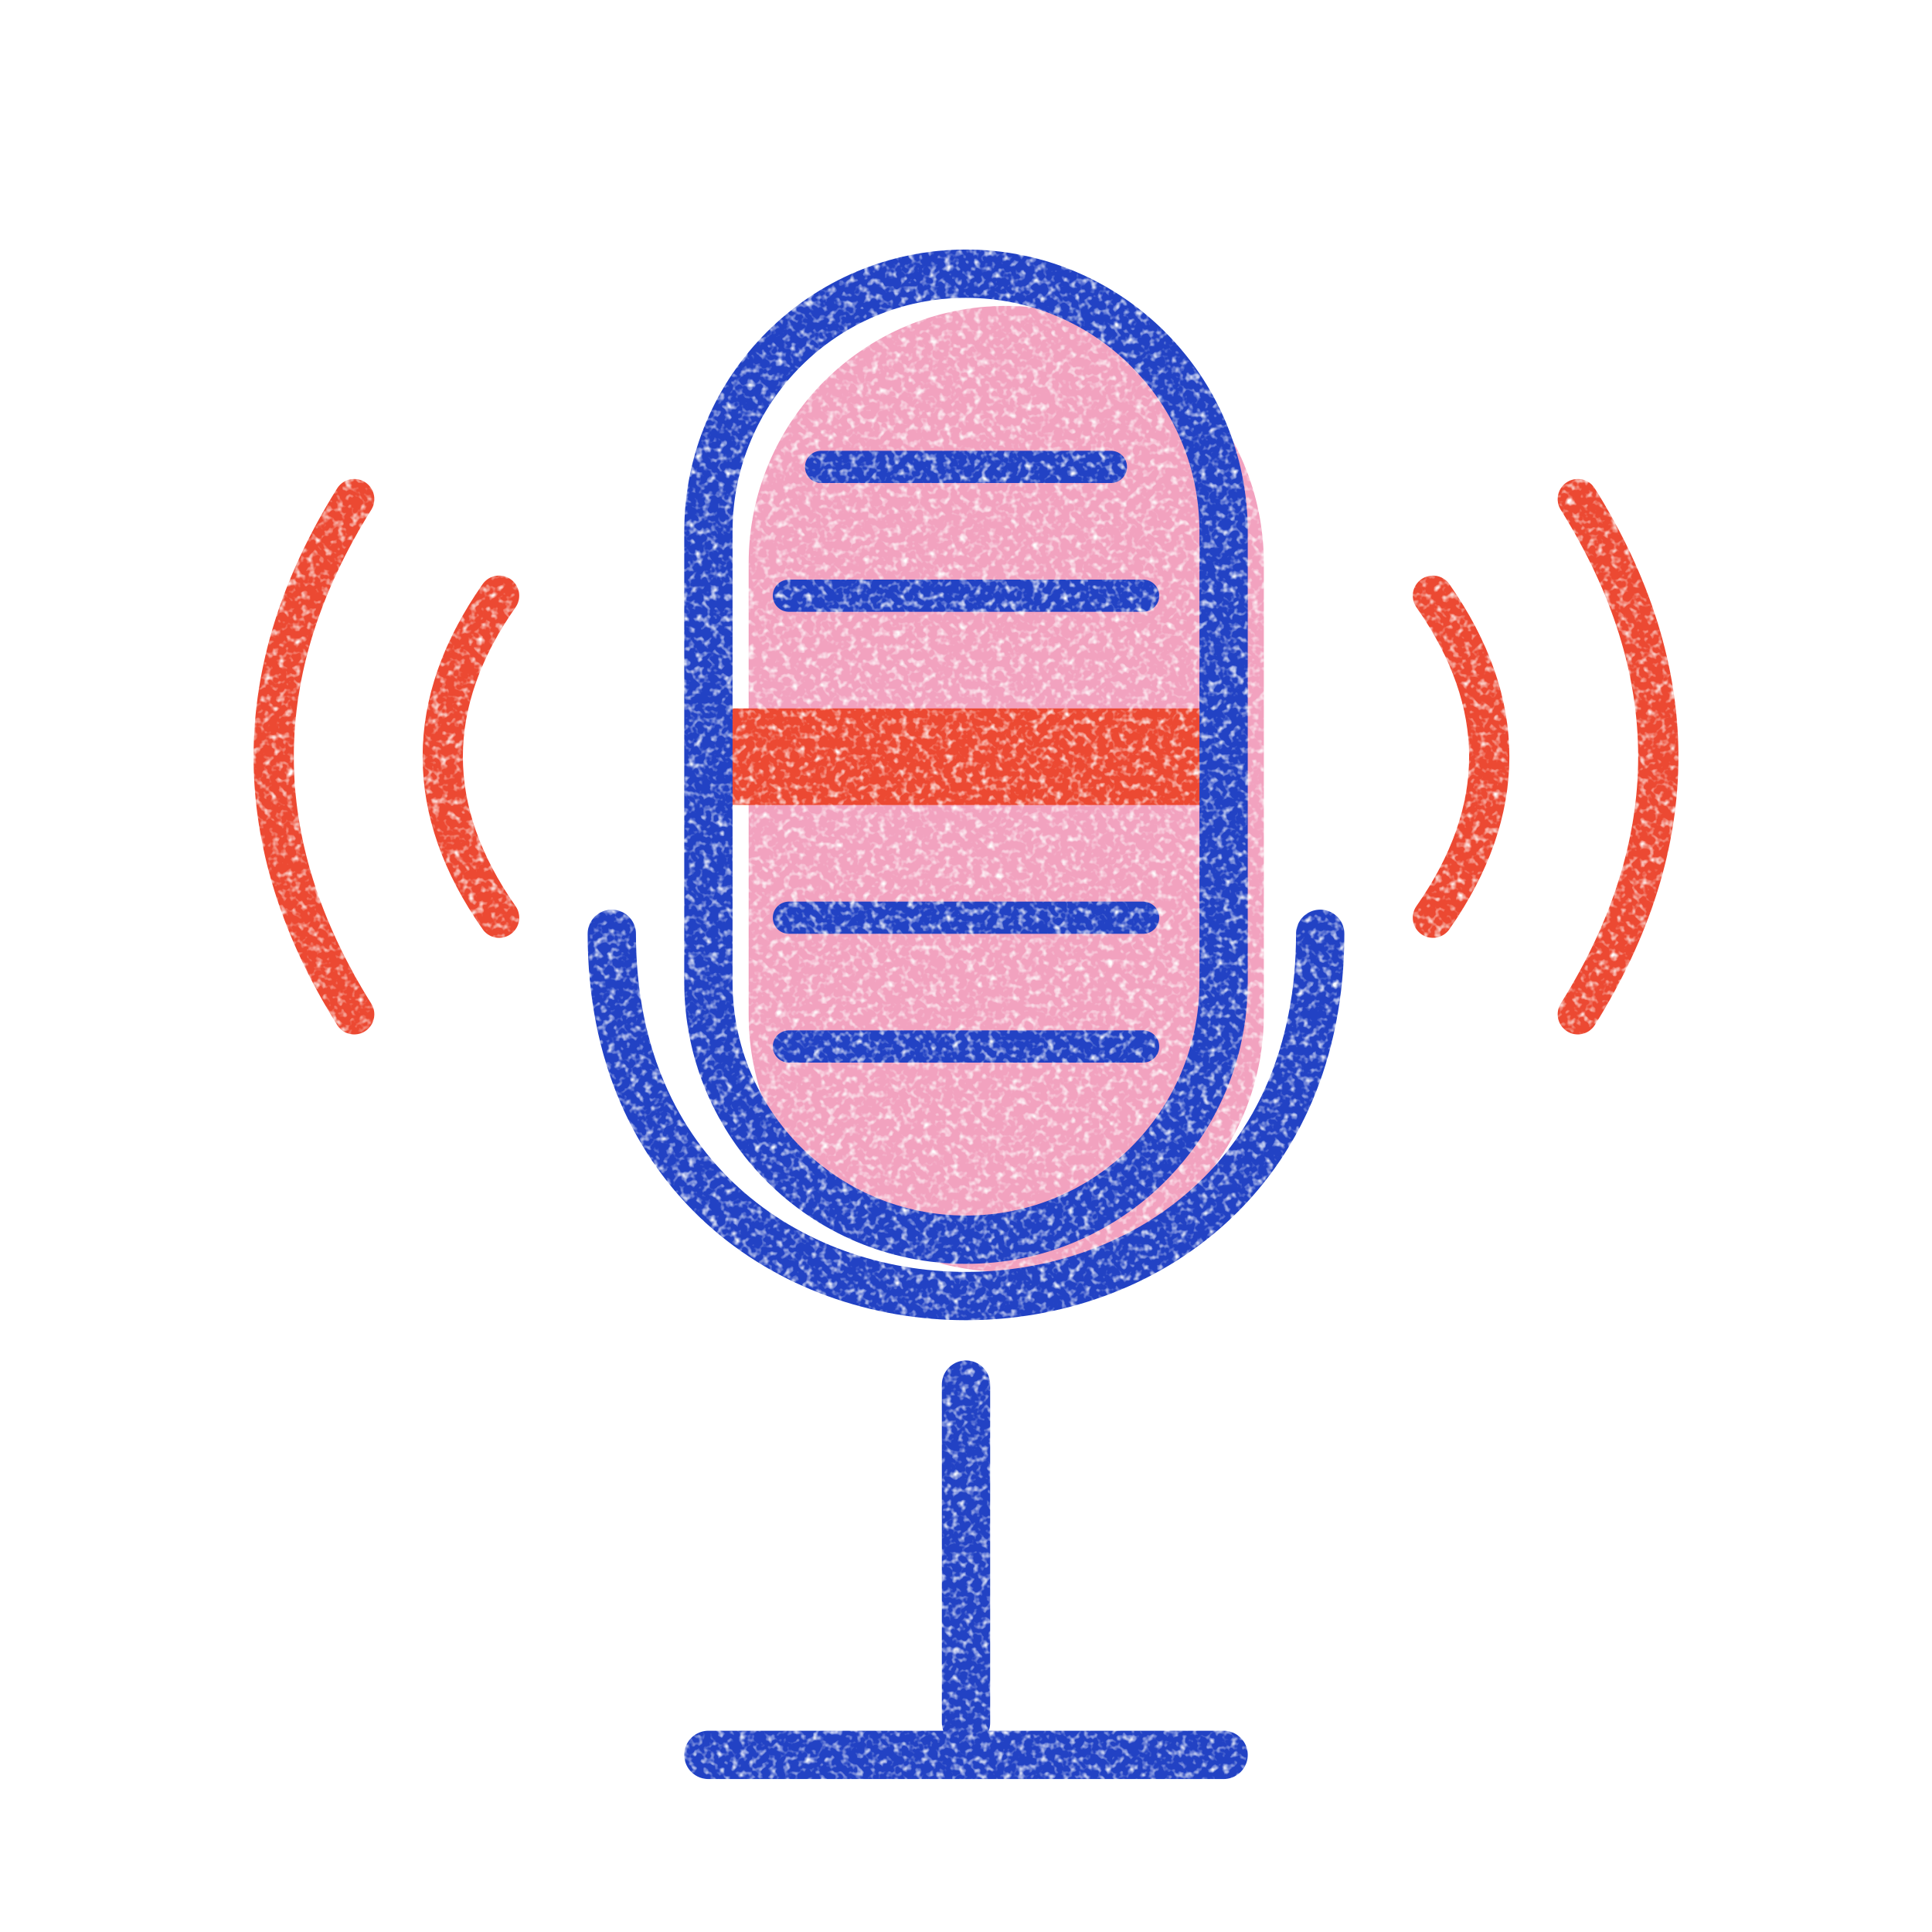
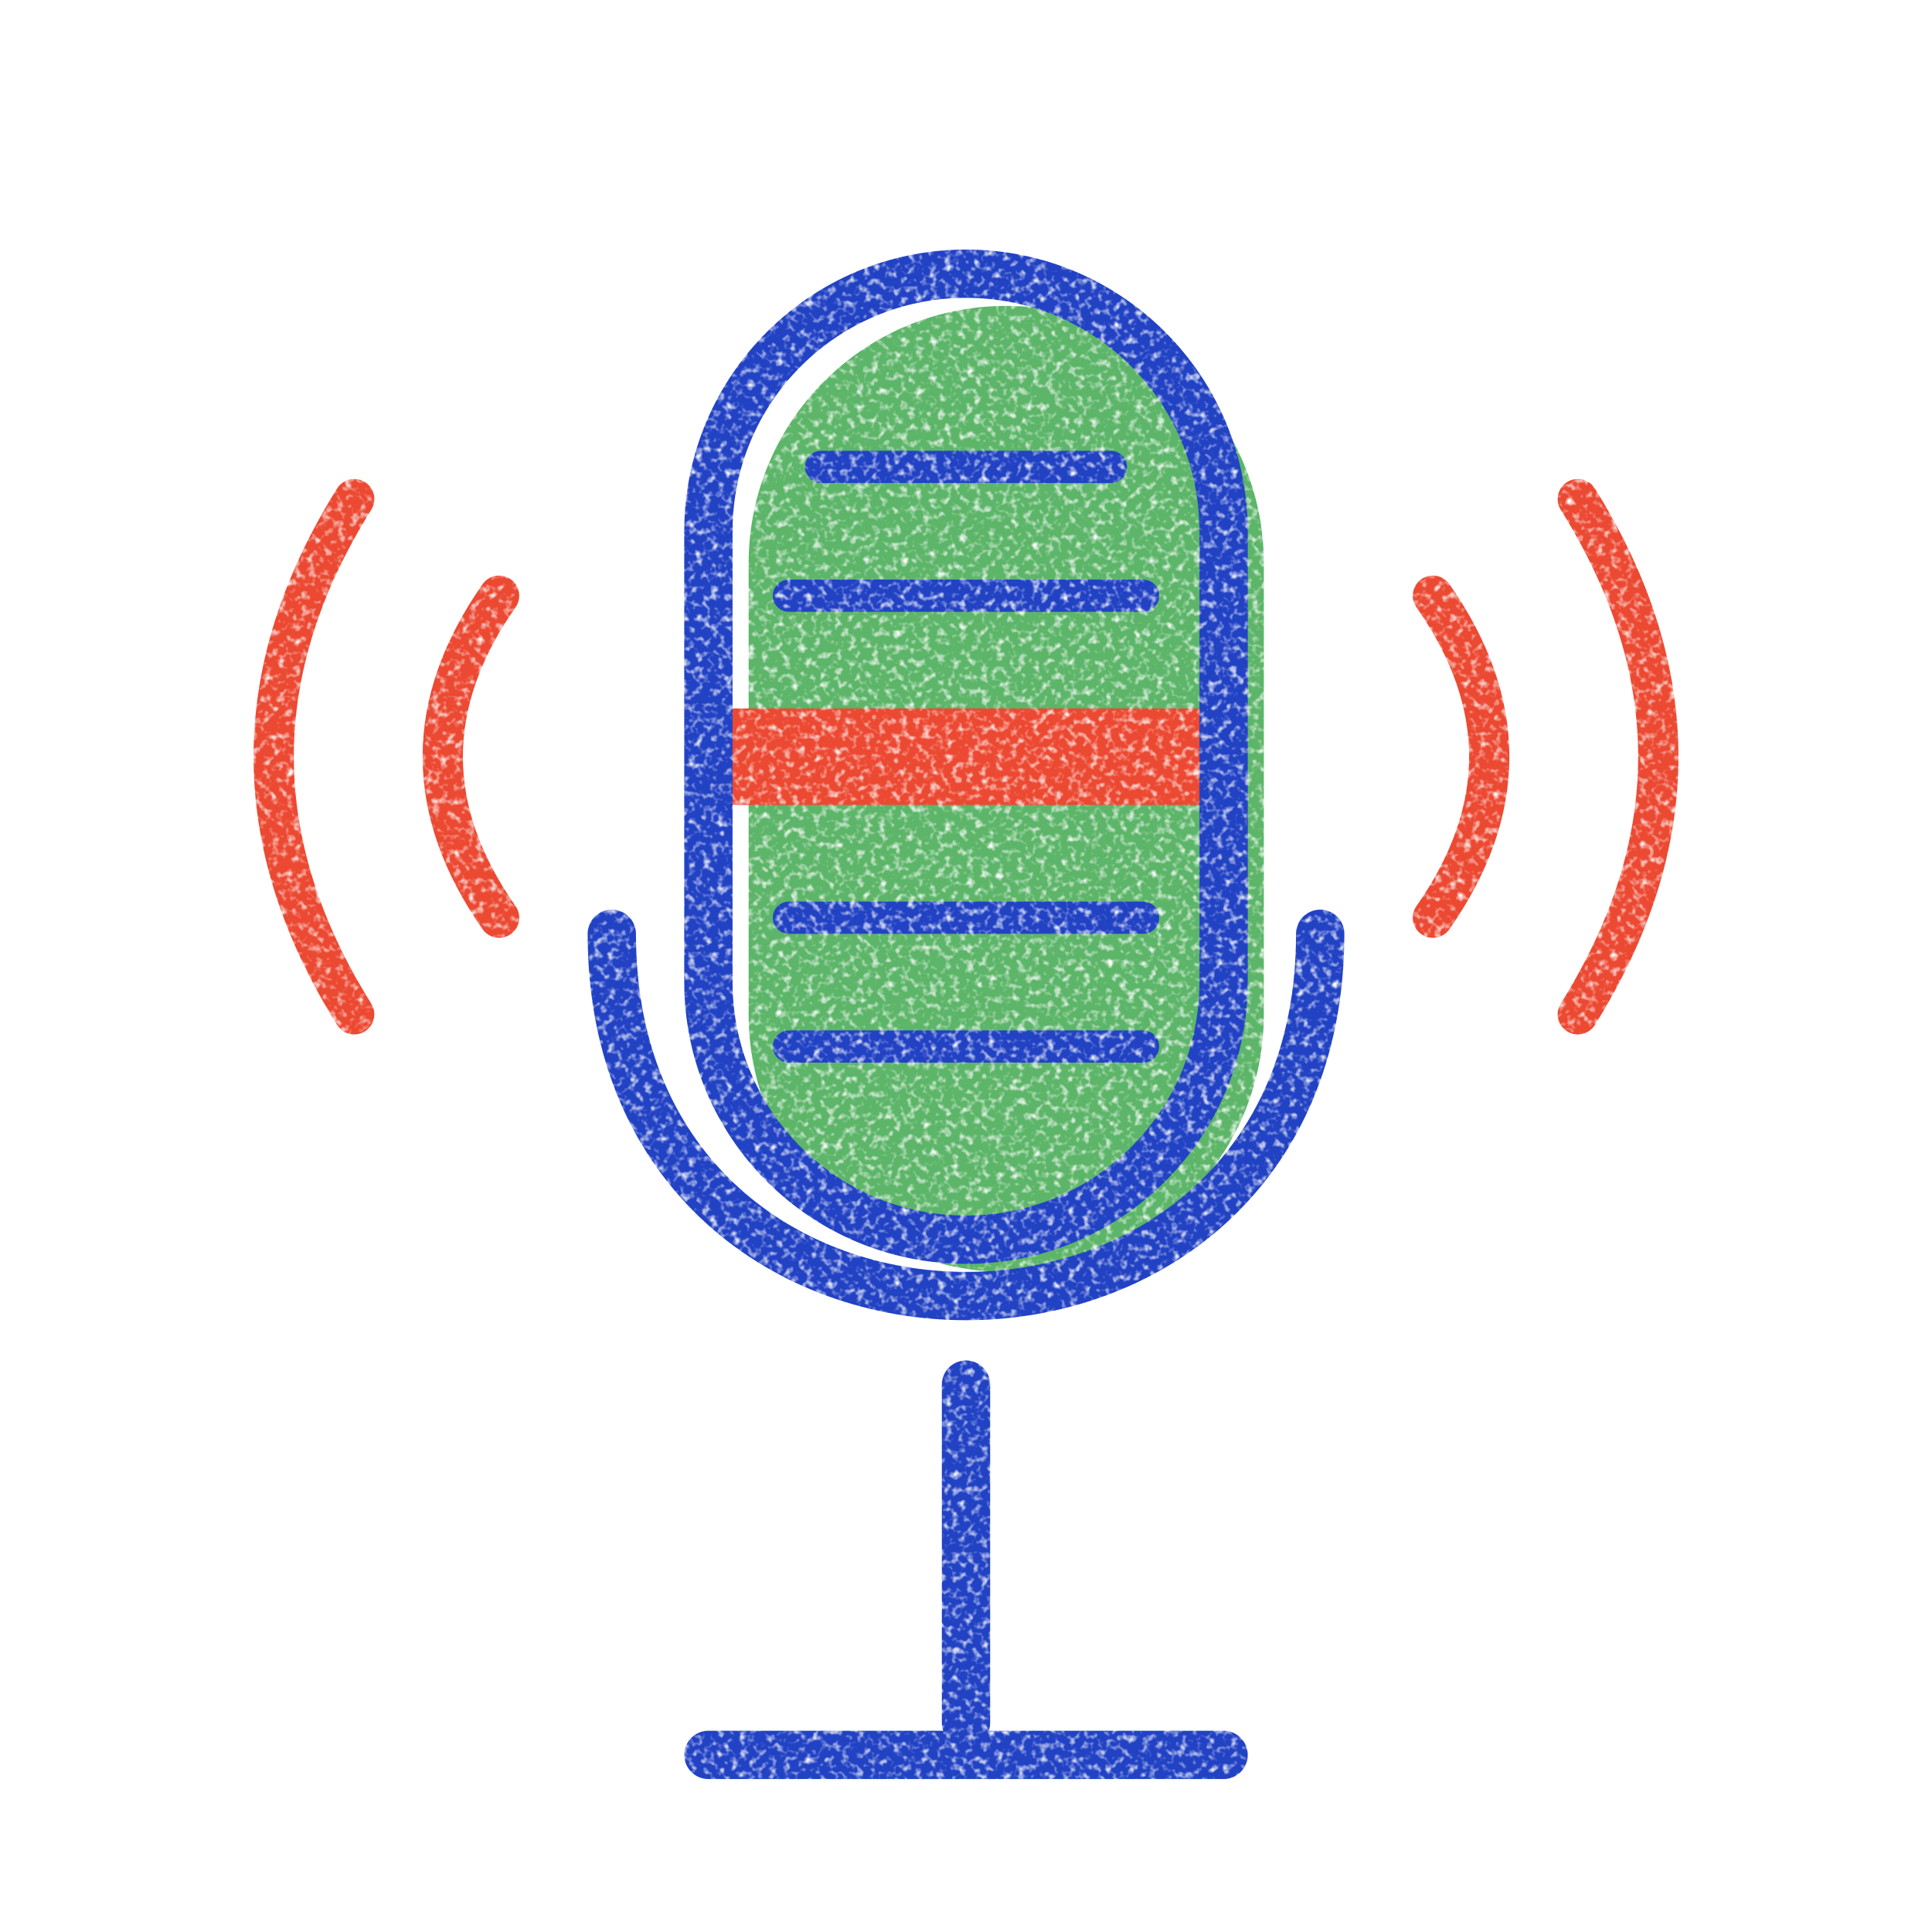
<svg xmlns="http://www.w3.org/2000/svg" viewBox="0 0 240 240" role="img" aria-labelledby="t">
  <defs>
    <filter id="grain" filterUnits="userSpaceOnUse" x="0" y="0" width="240" height="240">
      <feTurbulence type="fractalNoise" baseFrequency="1.1" numOctaves="2" seed="7" result="n" />
      <feColorMatrix in="n" type="matrix" values="0 0 0 0 0  0 0 0 0 0  0 0 0 0 0  -2.6 0 0 0 2.3" result="speck" />
      <feComposite in="SourceGraphic" in2="speck" operator="in" />
    </filter>
  </defs>
  <g filter="url(#grain)">
-     <g fill="#F2A2BF" transform="translate(5 4)">
+     <g fill="#5CB567" transform="translate(5 4)">
      <rect x="88" y="34" width="64" height="120" rx="32" />
    </g>
    <g fill="#EC4A32" stroke="#EC4A32" stroke-width="5" stroke-linecap="round">
      <rect x="88" y="88" width="64" height="12" stroke="none" />
      <path d="M62 74 Q48 94 62 114 M44 62 Q24 94 44 126 M178 74 Q192 94 178 114 M196 62 Q216 94 196 126" fill="none" />
    </g>
    <g fill="none" stroke="#2443C4" stroke-width="6" stroke-linecap="round" stroke-linejoin="round">
      <rect x="88" y="34" width="64" height="120" rx="32" />
      <path d="M102 58 H138 M98 74 H142 M98 114 H142 M98 130 H142" stroke-width="4" />
      <path d="M76 116 C76 176 164 176 164 116" />
      <path d="M120 172 V214 M88 218 H152" />
    </g>
  </g>
</svg>
